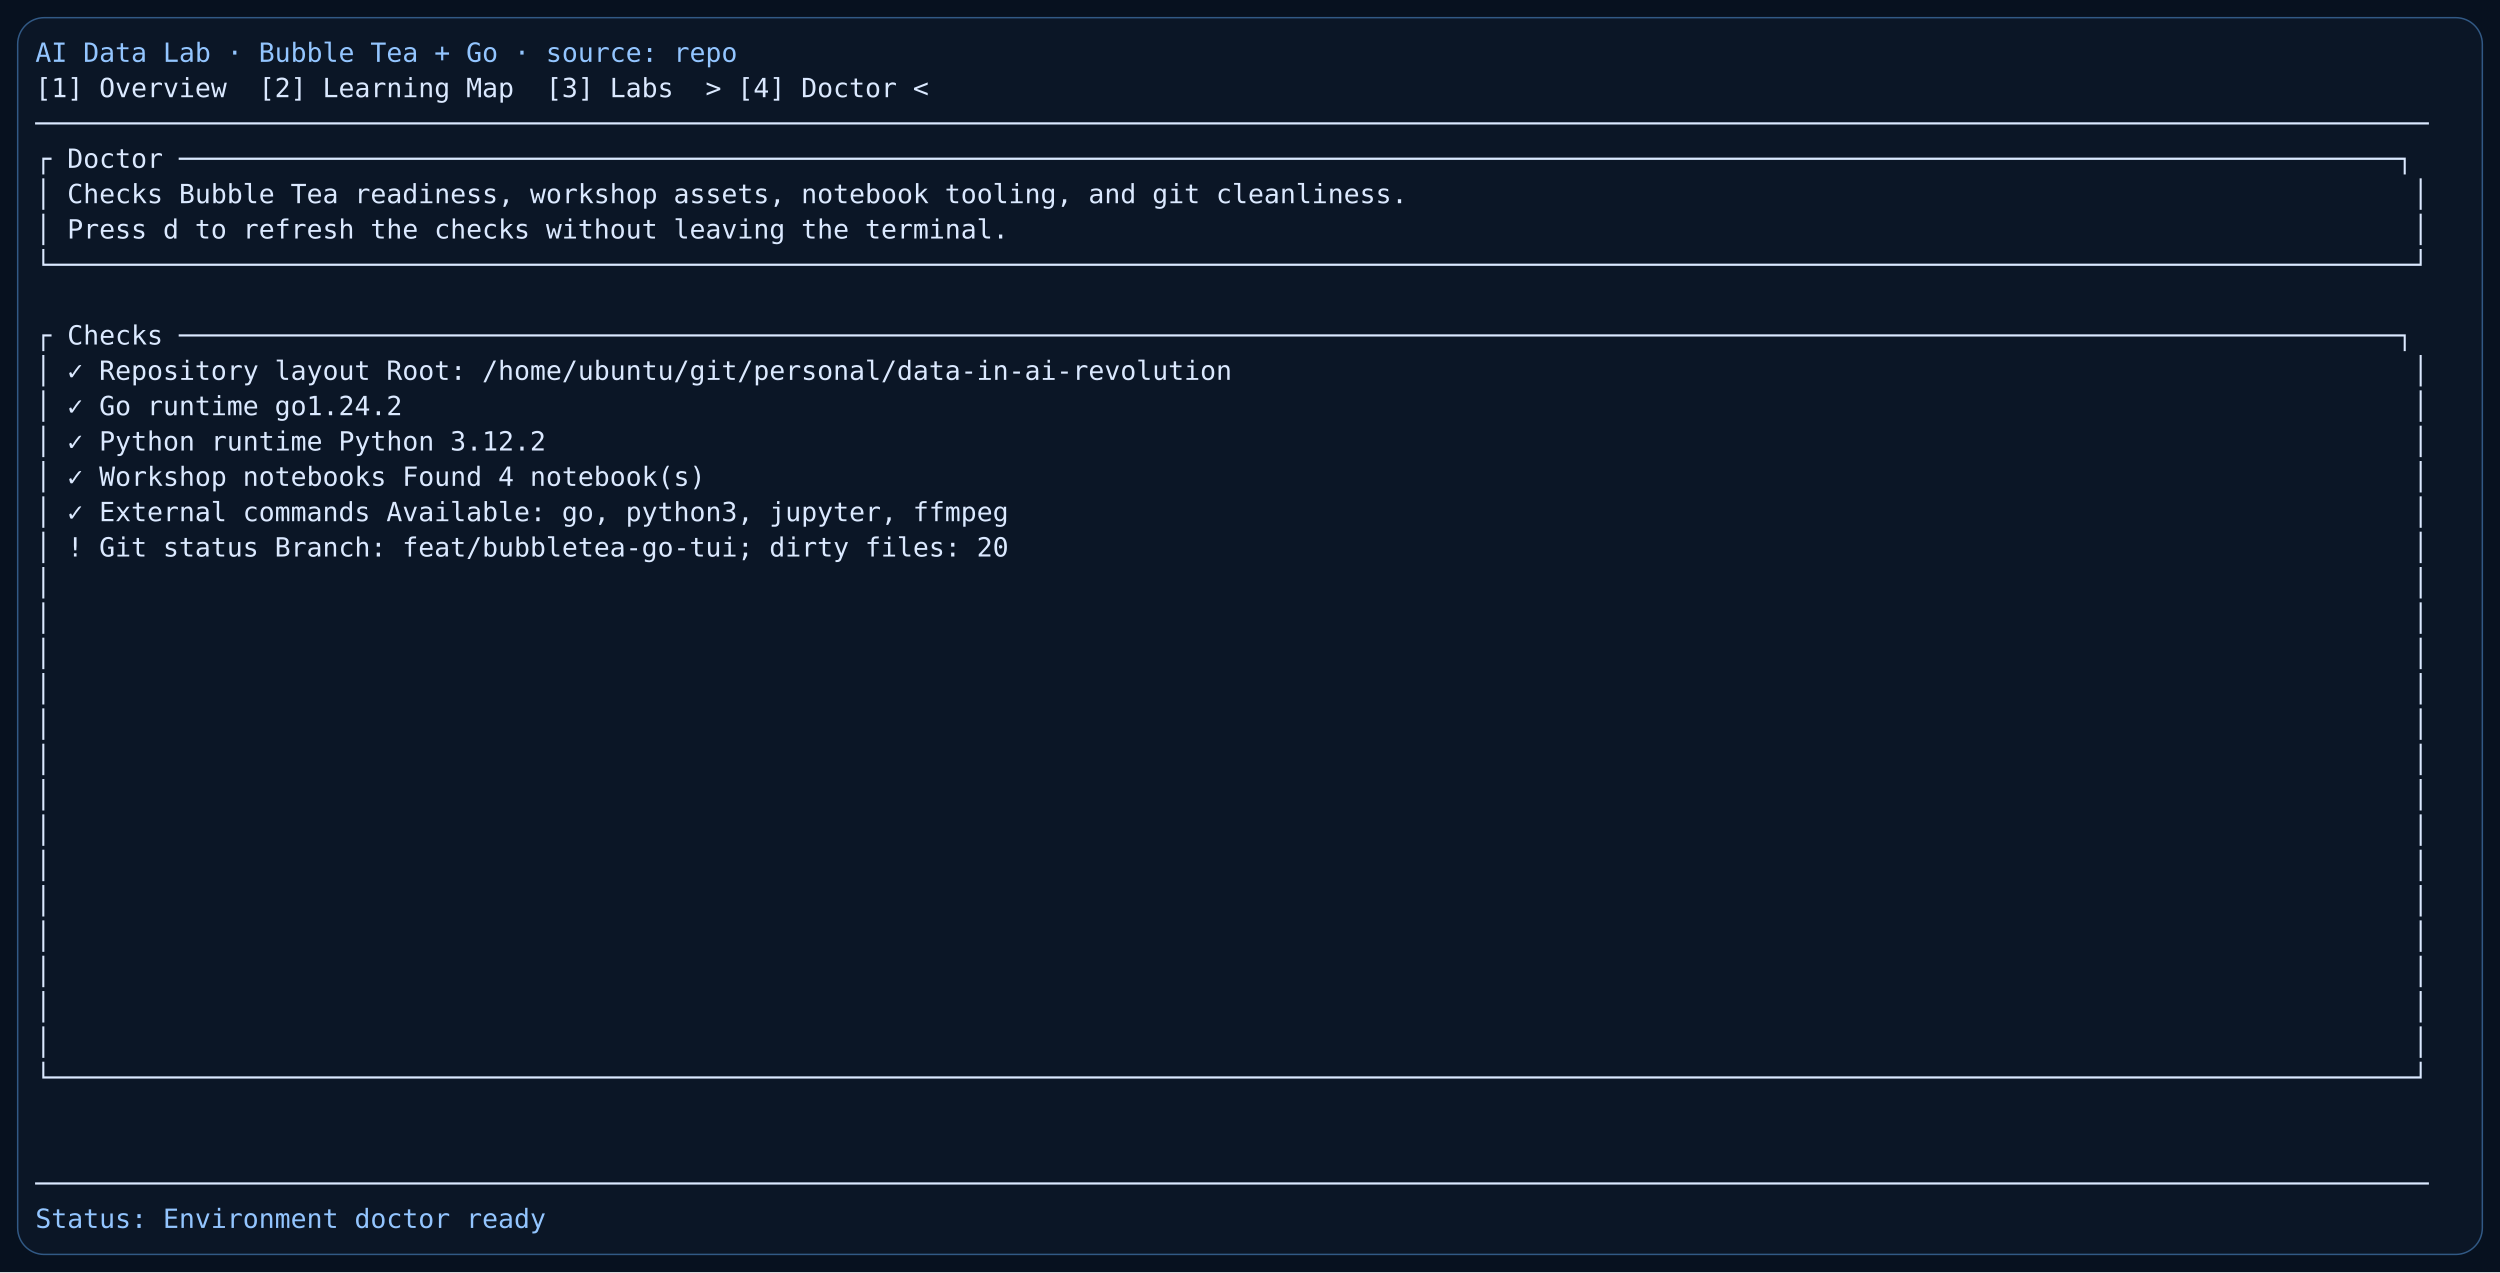
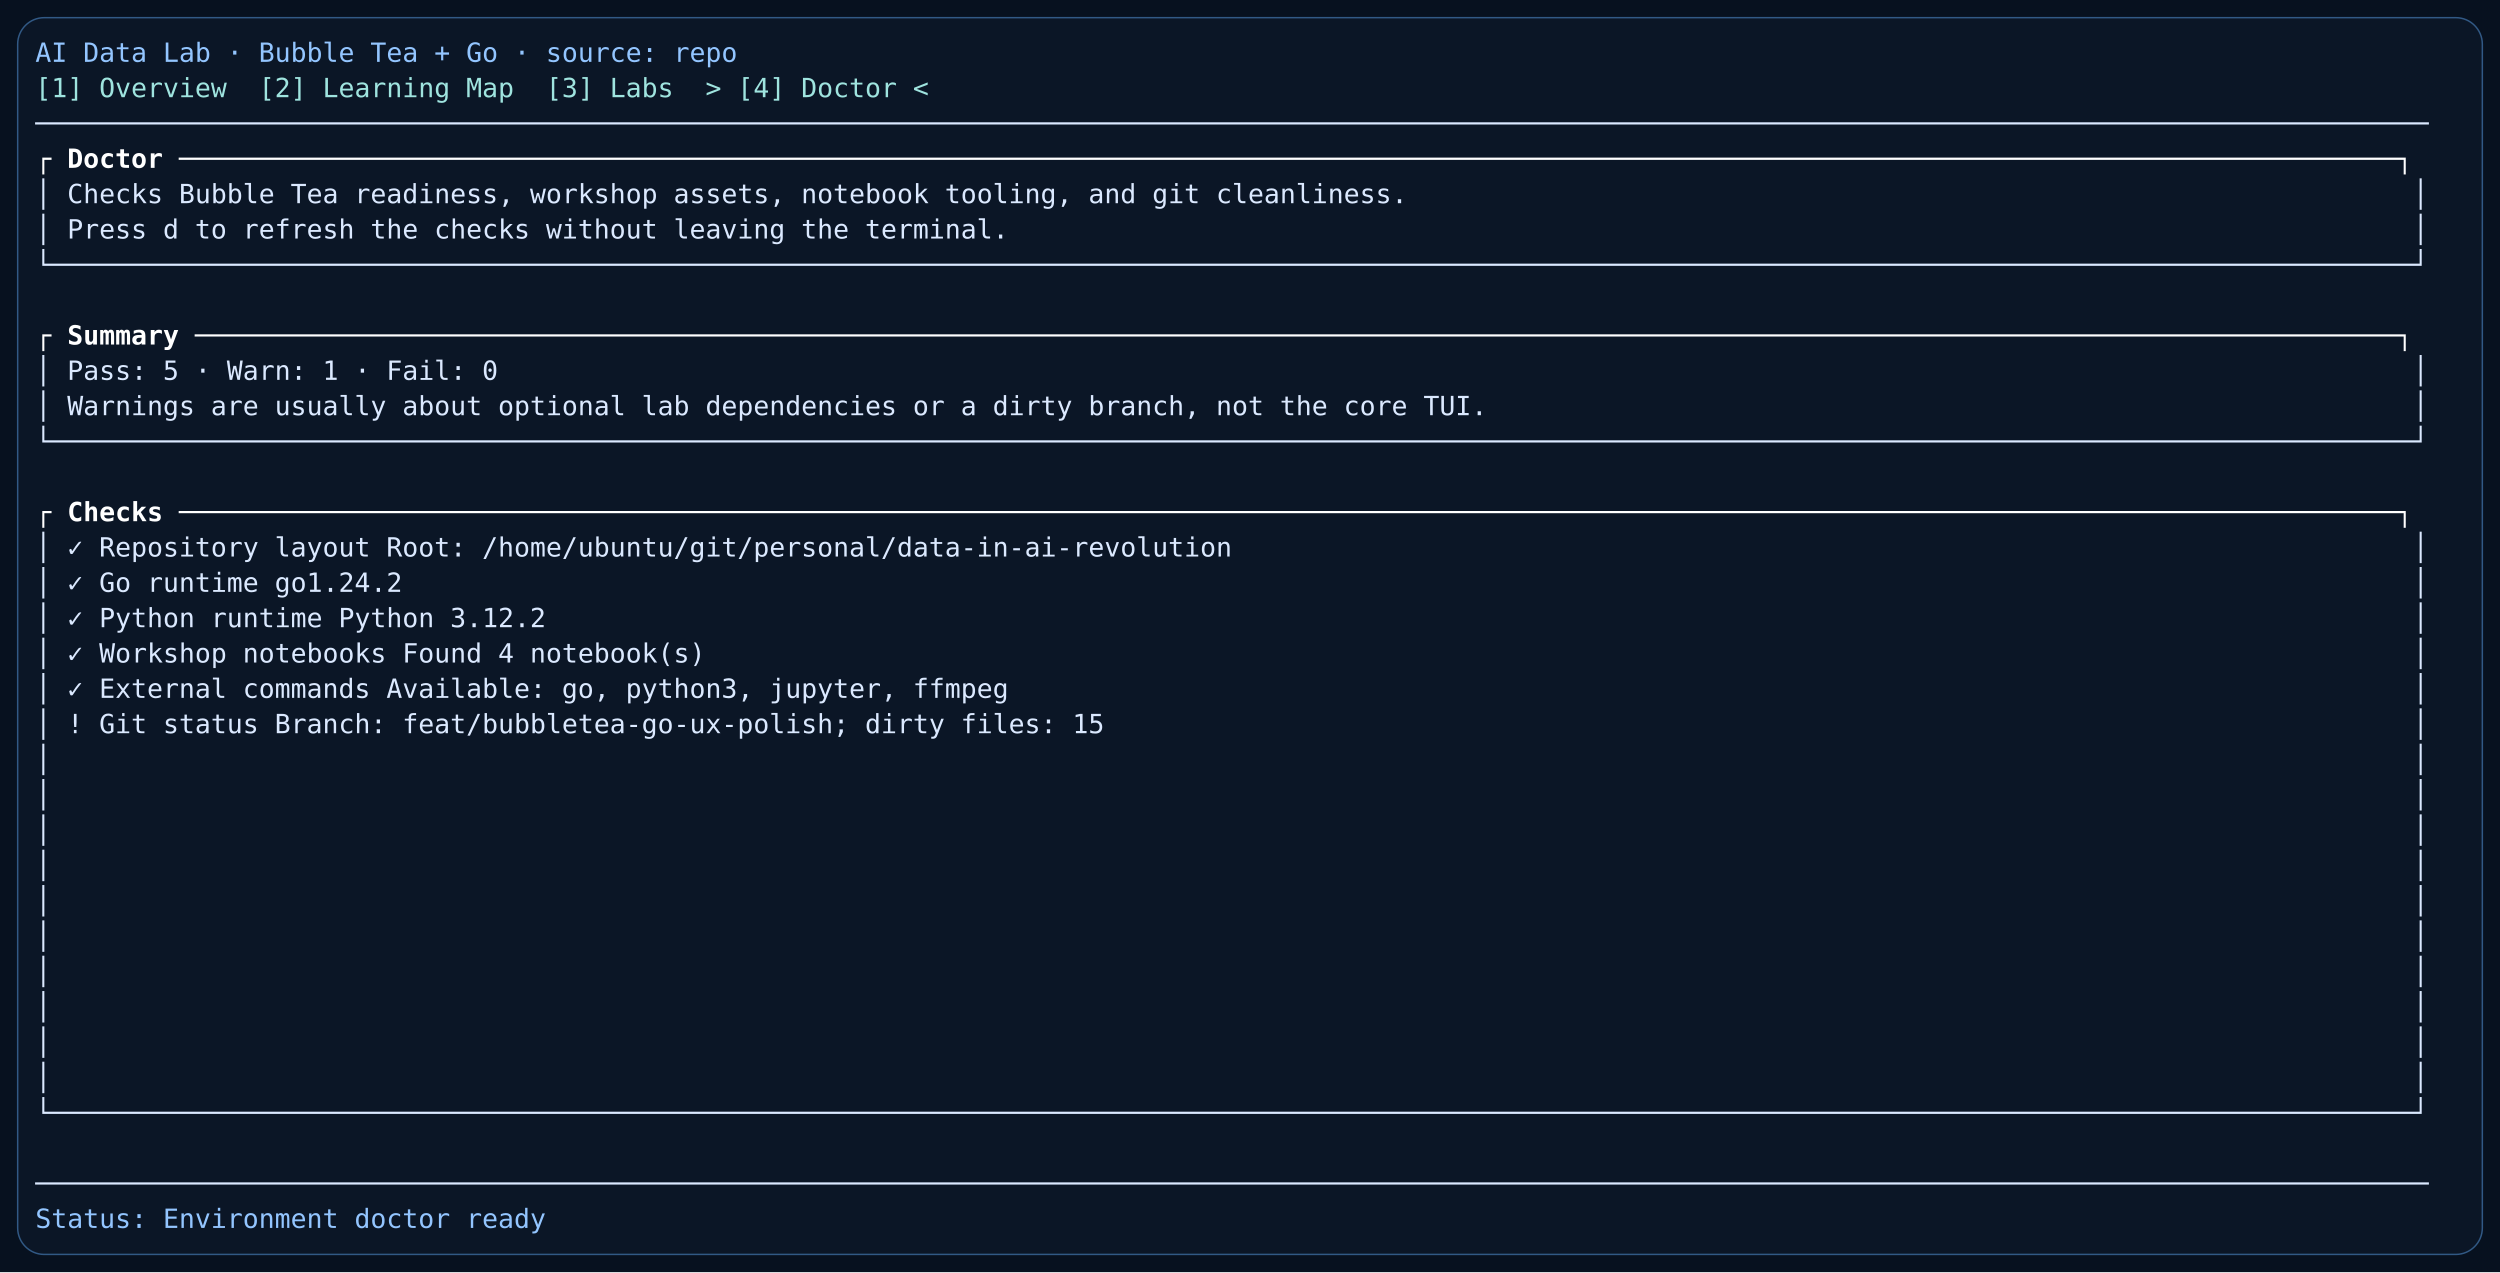
<svg xmlns="http://www.w3.org/2000/svg" viewBox="0 0 1698 864">
  <rect width="100%" height="100%" fill="#07111f" />
  <rect x="12" y="12" width="1674" height="840" rx="18" fill="#0b1626" stroke="#315985" />
-   <style>text{font-family:ui-monospace,SFMono-Regular,Menlo,Consolas,monospace;font-size:18px;fill:#dbe9ff;}.muted{fill:#93c5ff;}</style>
+   <style>text{font-family:ui-monospace,SFMono-Regular,Menlo,Consolas,monospace;font-size:18px;fill:#dbe9ff;}.muted{fill:#93c5ff;}.accent{fill:#9fe4df;}.warm{fill:#ffd27d;}.title{fill:#ffffff;font-weight:700;}</style>
  <text class="muted" x="24" y="42">AI Data Lab · Bubble Tea + Go · source: repo</text>
-   <text x="24" y="66">[1] Overview  [2] Learning Map  [3] Labs  &gt; [4] Doctor &lt;</text>
+   <text class="accent" x="24" y="66">[1] Overview  [2] Learning Map  [3] Labs  &gt; [4] Doctor &lt;</text>
  <text x="24" y="90">──────────────────────────────────────────────────────────────────────────────────────────────────────────────────────────────────────────────────────</text>
-   <text x="24" y="114">┌ Doctor ───────────────────────────────────────────────────────────────────────────────────────────────────────────────────────────────────────────┐</text>
+   <text class="title" x="24" y="114">┌ Doctor ───────────────────────────────────────────────────────────────────────────────────────────────────────────────────────────────────────────┐</text>
  <text x="24" y="138">│ Checks Bubble Tea readiness, workshop assets, notebook tooling, and git cleanliness.                                                               │</text>
  <text x="24" y="162">│ Press d to refresh the checks without leaving the terminal.                                                                                        │</text>
  <text x="24" y="186">└────────────────────────────────────────────────────────────────────────────────────────────────────────────────────────────────────────────────────┘</text>
  <text x="24" y="210" />
-   <text x="24" y="234">┌ Checks ───────────────────────────────────────────────────────────────────────────────────────────────────────────────────────────────────────────┐</text>
-   <text x="24" y="258">│ ✓ Repository layout Root: /home/ubuntu/git/personal/data-in-ai-revolution                                                                          │</text>
-   <text x="24" y="282">│ ✓ Go runtime go1.24.2                                                                                                                              │</text>
-   <text x="24" y="306">│ ✓ Python runtime Python 3.12.2                                                                                                                     │</text>
-   <text x="24" y="330">│ ✓ Workshop notebooks Found 4 notebook(s)                                                                                                           │</text>
-   <text x="24" y="354">│ ✓ External commands Available: go, python3, jupyter, ffmpeg                                                                                        │</text>
-   <text x="24" y="378">│ ! Git status Branch: feat/bubbletea-go-tui; dirty files: 20                                                                                        │</text>
-   <text x="24" y="402">│                                                                                                                                                    │</text>
-   <text x="24" y="426">│                                                                                                                                                    │</text>
-   <text x="24" y="450">│                                                                                                                                                    │</text>
-   <text x="24" y="474">│                                                                                                                                                    │</text>
-   <text x="24" y="498">│                                                                                                                                                    │</text>
+   <text class="title" x="24" y="234">┌ Summary ──────────────────────────────────────────────────────────────────────────────────────────────────────────────────────────────────────────┐</text>
+   <text x="24" y="258">│ Pass: 5 · Warn: 1 · Fail: 0                                                                                                                        │</text>
+   <text x="24" y="282">│ Warnings are usually about optional lab dependencies or a dirty branch, not the core TUI.                                                          │</text>
+   <text x="24" y="306">└────────────────────────────────────────────────────────────────────────────────────────────────────────────────────────────────────────────────────┘</text>
+   <text x="24" y="330" />
+   <text class="title" x="24" y="354">┌ Checks ───────────────────────────────────────────────────────────────────────────────────────────────────────────────────────────────────────────┐</text>
+   <text x="24" y="378">│ ✓ Repository layout Root: /home/ubuntu/git/personal/data-in-ai-revolution                                                                          │</text>
+   <text x="24" y="402">│ ✓ Go runtime go1.24.2                                                                                                                              │</text>
+   <text x="24" y="426">│ ✓ Python runtime Python 3.12.2                                                                                                                     │</text>
+   <text x="24" y="450">│ ✓ Workshop notebooks Found 4 notebook(s)                                                                                                           │</text>
+   <text x="24" y="474">│ ✓ External commands Available: go, python3, jupyter, ffmpeg                                                                                        │</text>
+   <text x="24" y="498">│ ! Git status Branch: feat/bubbletea-go-ux-polish; dirty files: 15                                                                                  │</text>
  <text x="24" y="522">│                                                                                                                                                    │</text>
  <text x="24" y="546">│                                                                                                                                                    │</text>
  <text x="24" y="570">│                                                                                                                                                    │</text>
  <text x="24" y="594">│                                                                                                                                                    │</text>
  <text x="24" y="618">│                                                                                                                                                    │</text>
  <text x="24" y="642">│                                                                                                                                                    │</text>
  <text x="24" y="666">│                                                                                                                                                    │</text>
  <text x="24" y="690">│                                                                                                                                                    │</text>
  <text x="24" y="714">│                                                                                                                                                    │</text>
-   <text x="24" y="738">└────────────────────────────────────────────────────────────────────────────────────────────────────────────────────────────────────────────────────┘</text>
-   <text x="24" y="762" />
+   <text x="24" y="738">│                                                                                                                                                    │</text>
+   <text x="24" y="762">└────────────────────────────────────────────────────────────────────────────────────────────────────────────────────────────────────────────────────┘</text>
  <text x="24" y="786" />
  <text x="24" y="810">──────────────────────────────────────────────────────────────────────────────────────────────────────────────────────────────────────────────────────</text>
  <text class="muted" x="24" y="834">Status: Environment doctor ready</text>
</svg>
